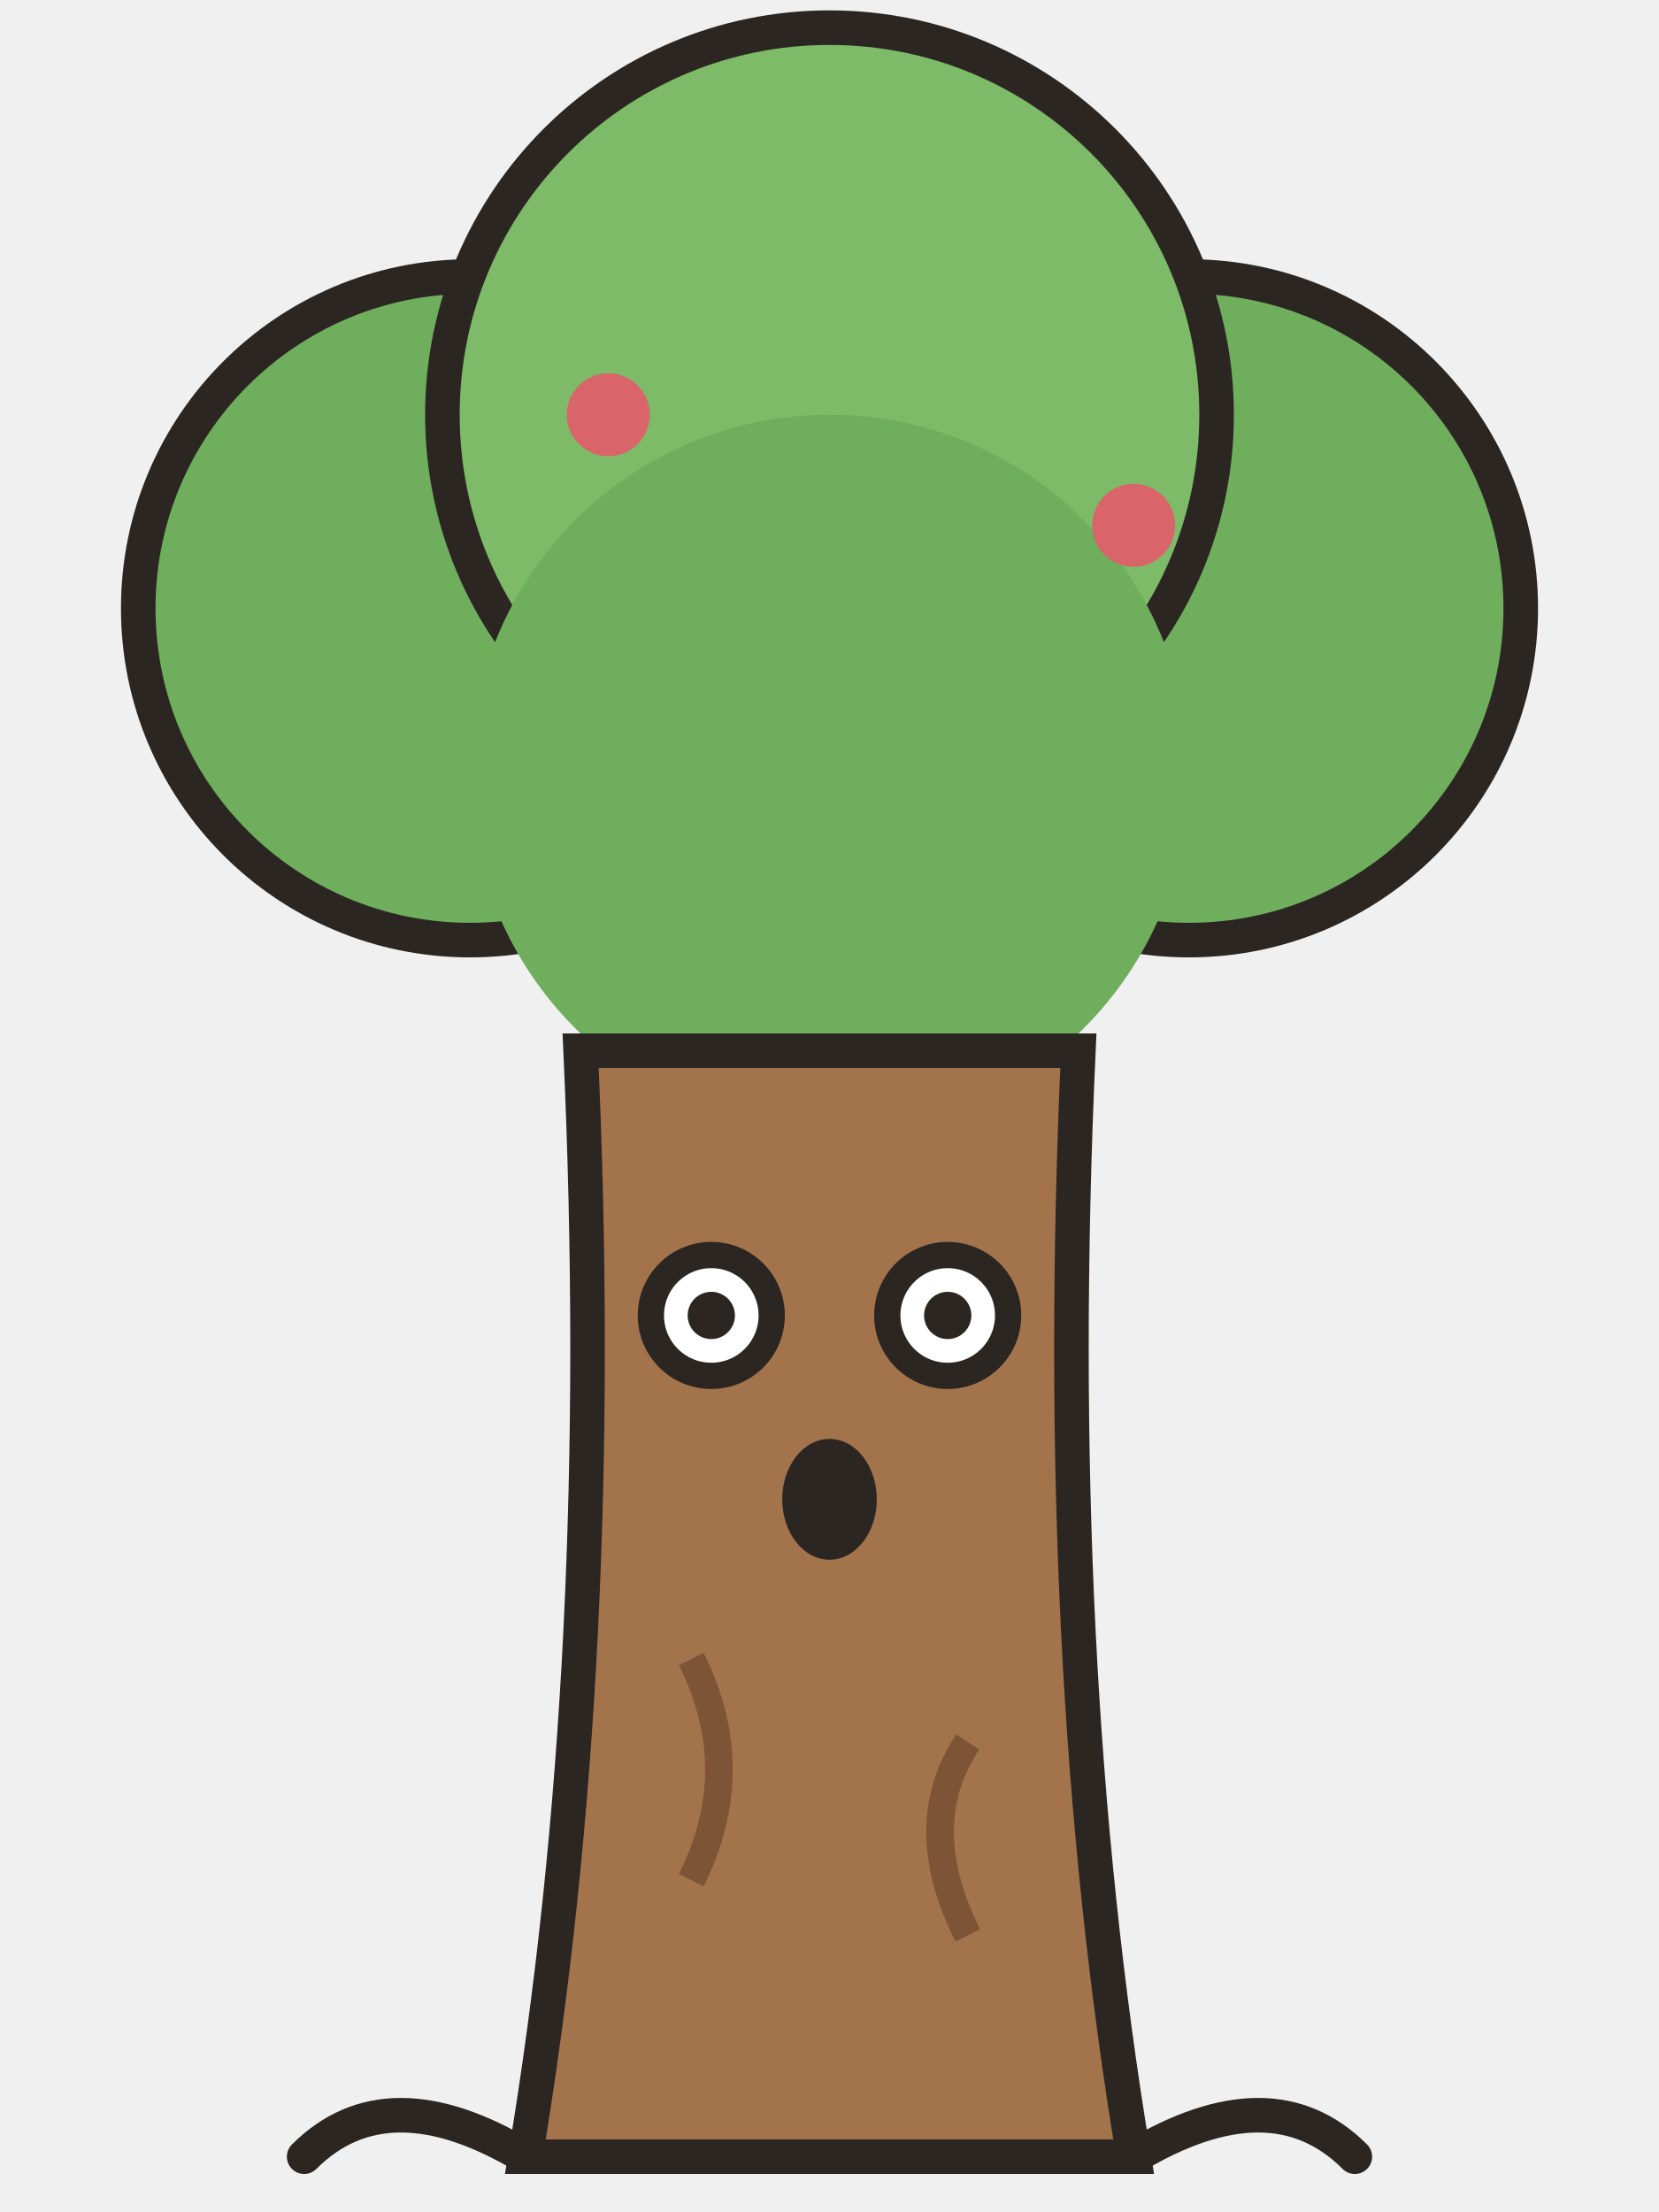
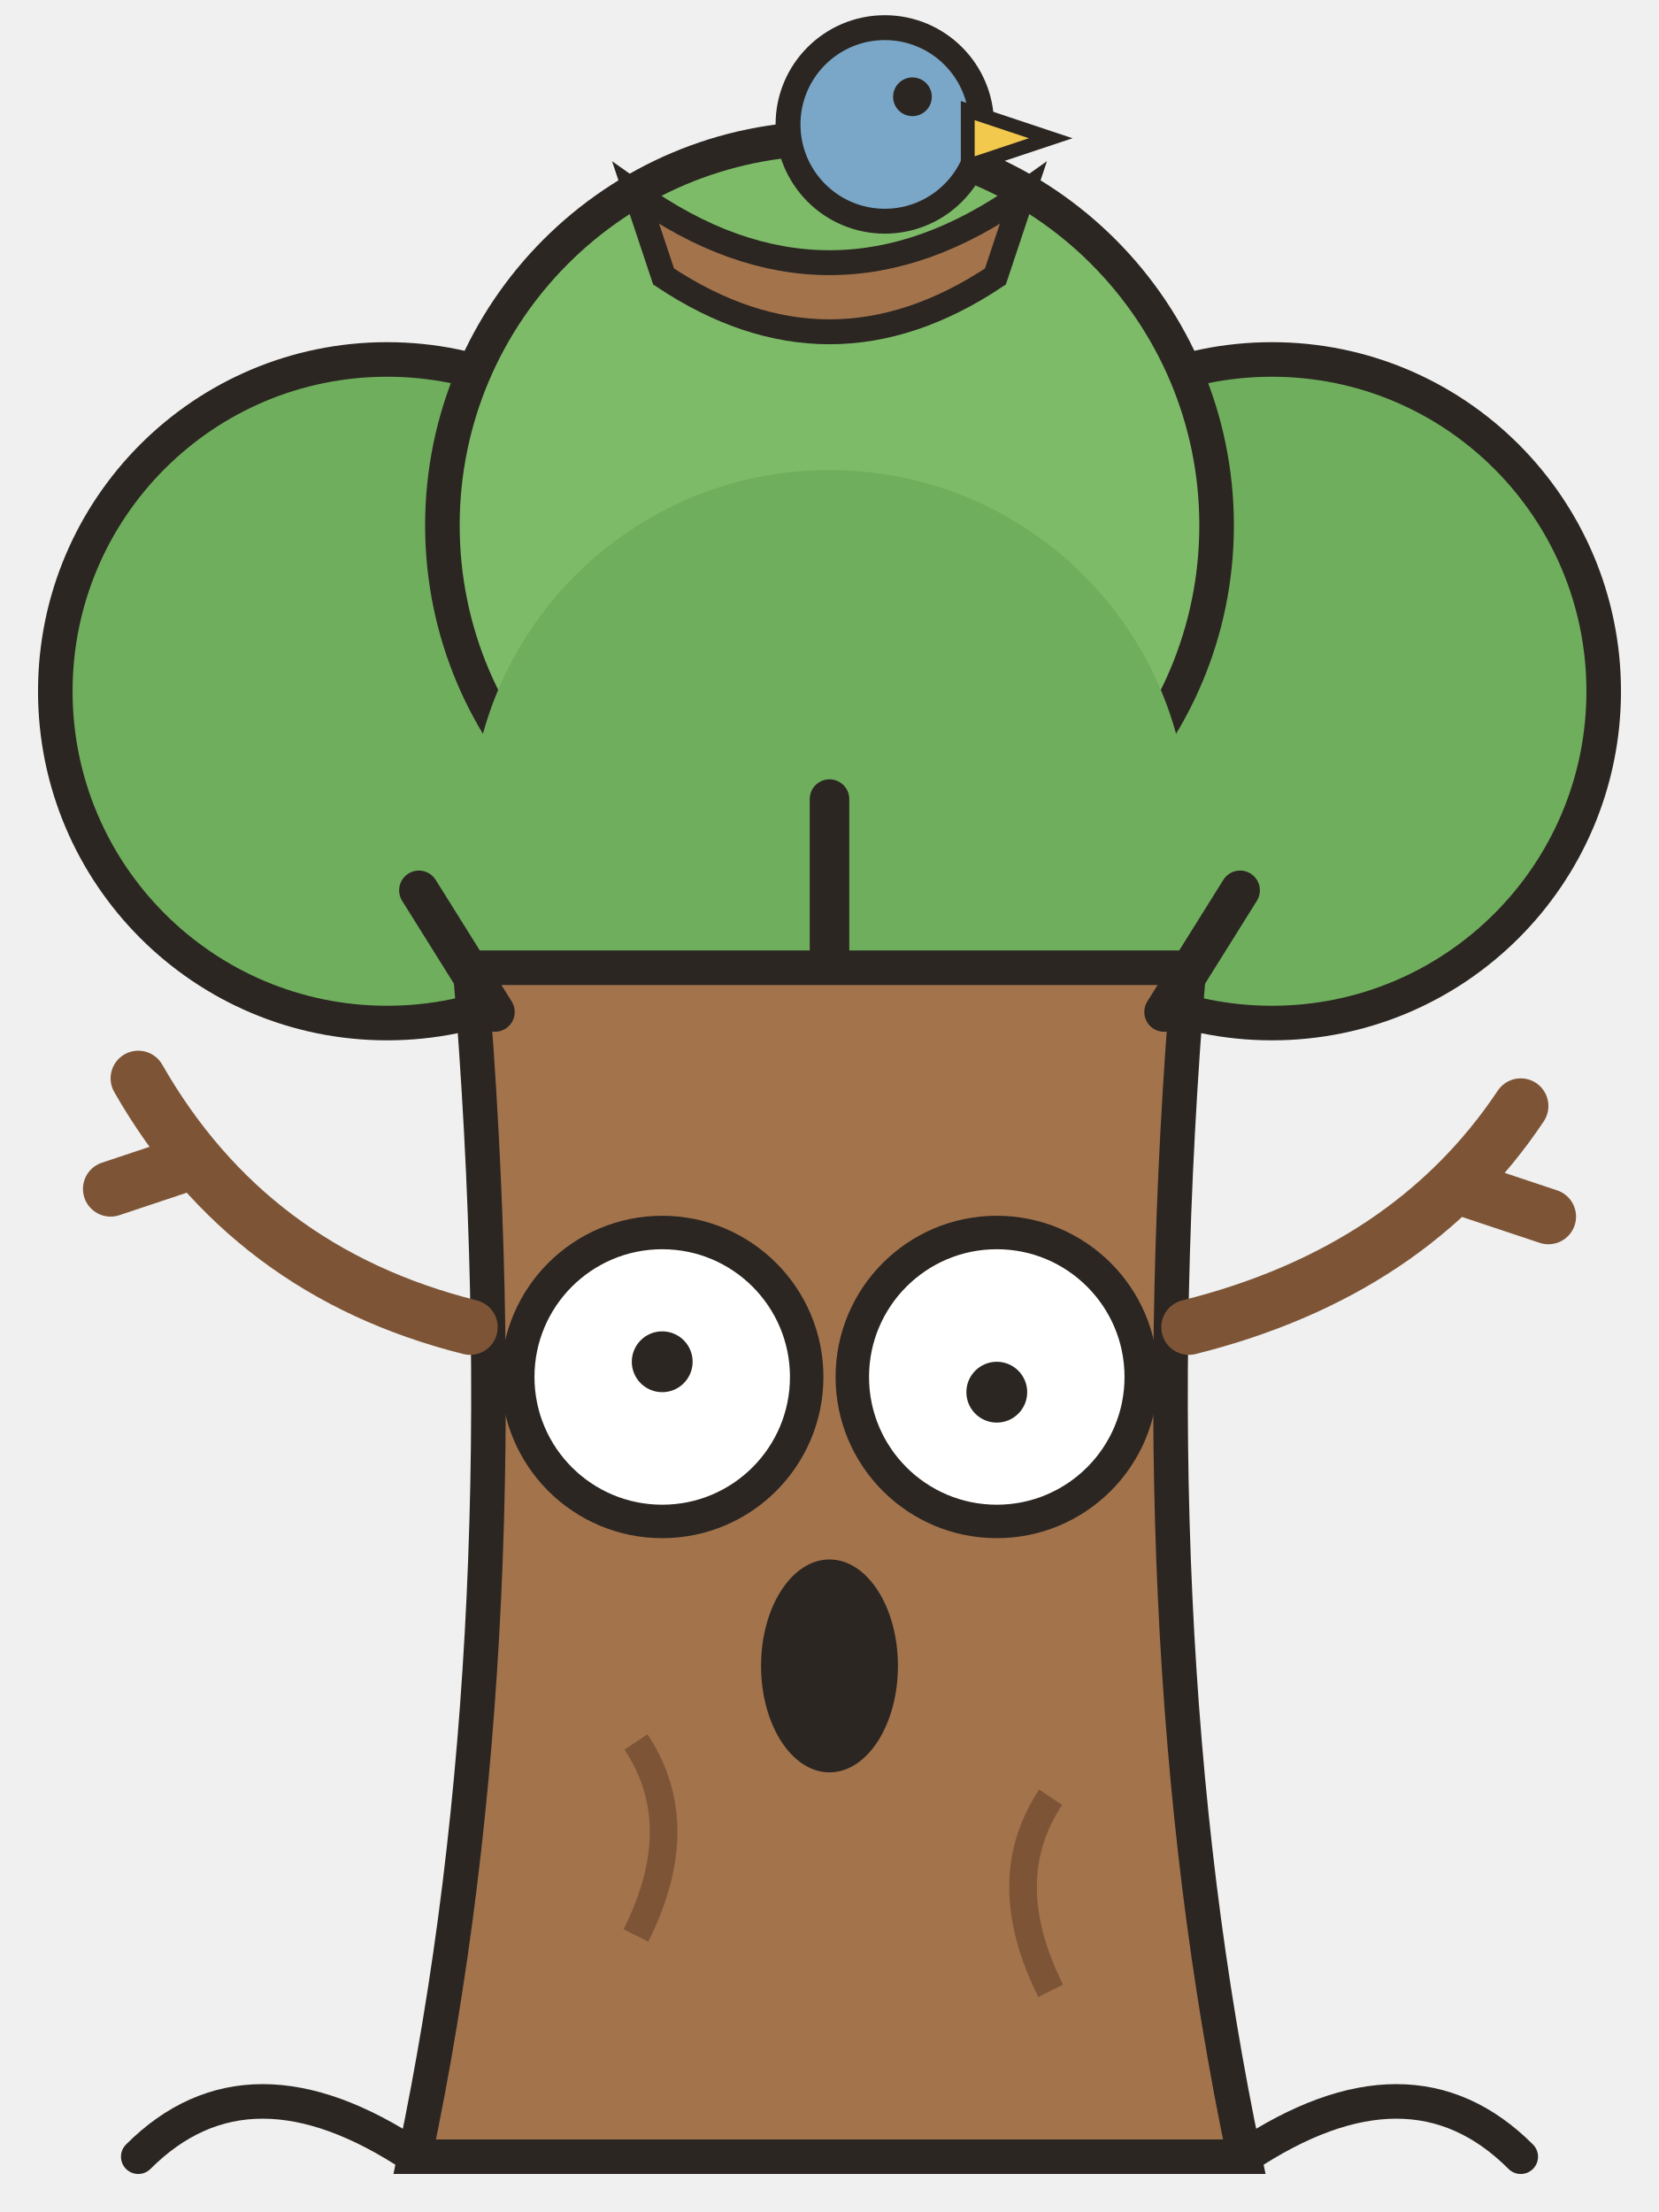
- <svg xmlns="http://www.w3.org/2000/svg" viewBox="0 0 120 160" width="120" height="160">
-   <circle cx="34" cy="44" r="24" fill="#6fae5c" stroke="#2b2622" stroke-width="2.5" />
-   <circle cx="86" cy="44" r="24" fill="#6fae5c" stroke="#2b2622" stroke-width="2.5" />
-   <circle cx="60" cy="30" r="28" fill="#7dbb68" stroke="#2b2622" stroke-width="2.5" />
-   <circle cx="60" cy="56" r="26" fill="#6fae5c" />
-   <circle cx="44" cy="30" r="3" fill="#d9646a" />
-   <circle cx="82" cy="38" r="3" fill="#d9646a" />
-   <path d="M38 156 Q44 120 42 76 L78 76 Q76 120 82 156 Z" fill="#a3734c" stroke="#2b2622" stroke-width="2.5" />
-   <path d="M38 156 Q28 150 22 156 M82 156 Q92 150 98 156" stroke="#2b2622" stroke-width="2.5" fill="none" stroke-linecap="round" />
-   <path d="M50 136 Q54 128 50 120 M70 140 Q66 132 70 126" stroke="#7d5536" stroke-width="2" fill="none" />
-   <circle cx="51.45" cy="95.15" r="4.37" fill="#fff" stroke="#2b2622" stroke-width="1.9" />
-   <circle cx="68.55" cy="95.15" r="4.37" fill="#fff" stroke="#2b2622" stroke-width="1.9" />
-   <circle cx="51.45" cy="95.15" r="1.71" fill="#2b2622" />
-   <circle cx="68.55" cy="95.15" r="1.71" fill="#2b2622" />
-   <ellipse cx="60" cy="108.45" rx="3.42" ry="4.37" fill="#2b2622" />
+ <svg xmlns="http://www.w3.org/2000/svg" overflow="visible" viewBox="0 0 120 160" width="120" height="160">
+   <circle cx="28" cy="50" r="24" fill="#6fae5c" stroke="#2b2622" stroke-width="2.5" />
+   <circle cx="92" cy="50" r="24" fill="#6fae5c" stroke="#2b2622" stroke-width="2.5" />
+   <circle cx="60" cy="38" r="28" fill="#7dbb68" stroke="#2b2622" stroke-width="2.5" />
+   <circle cx="60" cy="60" r="26" fill="#6fae5c" />
+   <path d="M46 14 Q60 24 74 14 L72 20 Q60 28 48 20 Z" fill="#a3734c" stroke="#2b2622" stroke-width="1.8" />
+   <circle cx="64" cy="9" r="7" fill="#7aa7c7" stroke="#2b2622" stroke-width="1.8" />
+   <path d="M70 8 L76 10 L70 12 Z" fill="#f2c94c" stroke="#2b2622" stroke-width="1" />
+   <circle cx="66" cy="7" r="1.4" fill="#2b2622" />
+   <path d="M30 156 Q38 118 34 70 L86 70 Q82 118 90 156 Z" fill="#a3734c" stroke="#2b2622" stroke-width="2.5" />
+   <path d="M30 156 Q18 148 10 156 M90 156 Q102 148 110 156" stroke="#2b2622" stroke-width="2.5" fill="none" stroke-linecap="round" />
+   <path d="M34 96 Q18 92 10 78 M14 84 L8 86" stroke="#7d5536" stroke-width="4" fill="none" stroke-linecap="round" />
+   <path d="M86 96 Q102 92 110 80 M106 86 L112 88" stroke="#7d5536" stroke-width="4" fill="none" stroke-linecap="round" />
+   <path d="M46 140 Q50 132 46 126 M76 144 Q72 136 76 130" stroke="#7d5536" stroke-width="2" fill="none" />
+   <circle cx="47.9" cy="99.6" r="10.45" fill="#fff" stroke="#2b2622" stroke-width="2.42" />
+   <circle cx="47.9" cy="98.5" r="2.2" fill="#2b2622" />
+   <circle cx="72.1" cy="99.6" r="10.45" fill="#fff" stroke="#2b2622" stroke-width="2.42" />
+   <circle cx="72.1" cy="100.7" r="2.2" fill="#2b2622" />
+   <ellipse cx="60" cy="120.5" rx="4.95" ry="7.7" fill="#2b2622" />
+   <path d="M35.8 73.2 L30.3 64.4 M60 68.8 L60 57.8 M84.2 73.2 L89.7 64.4" stroke="#2b2622" stroke-width="2.86" stroke-linecap="round" stroke-linejoin="round" fill="none" />
</svg>
